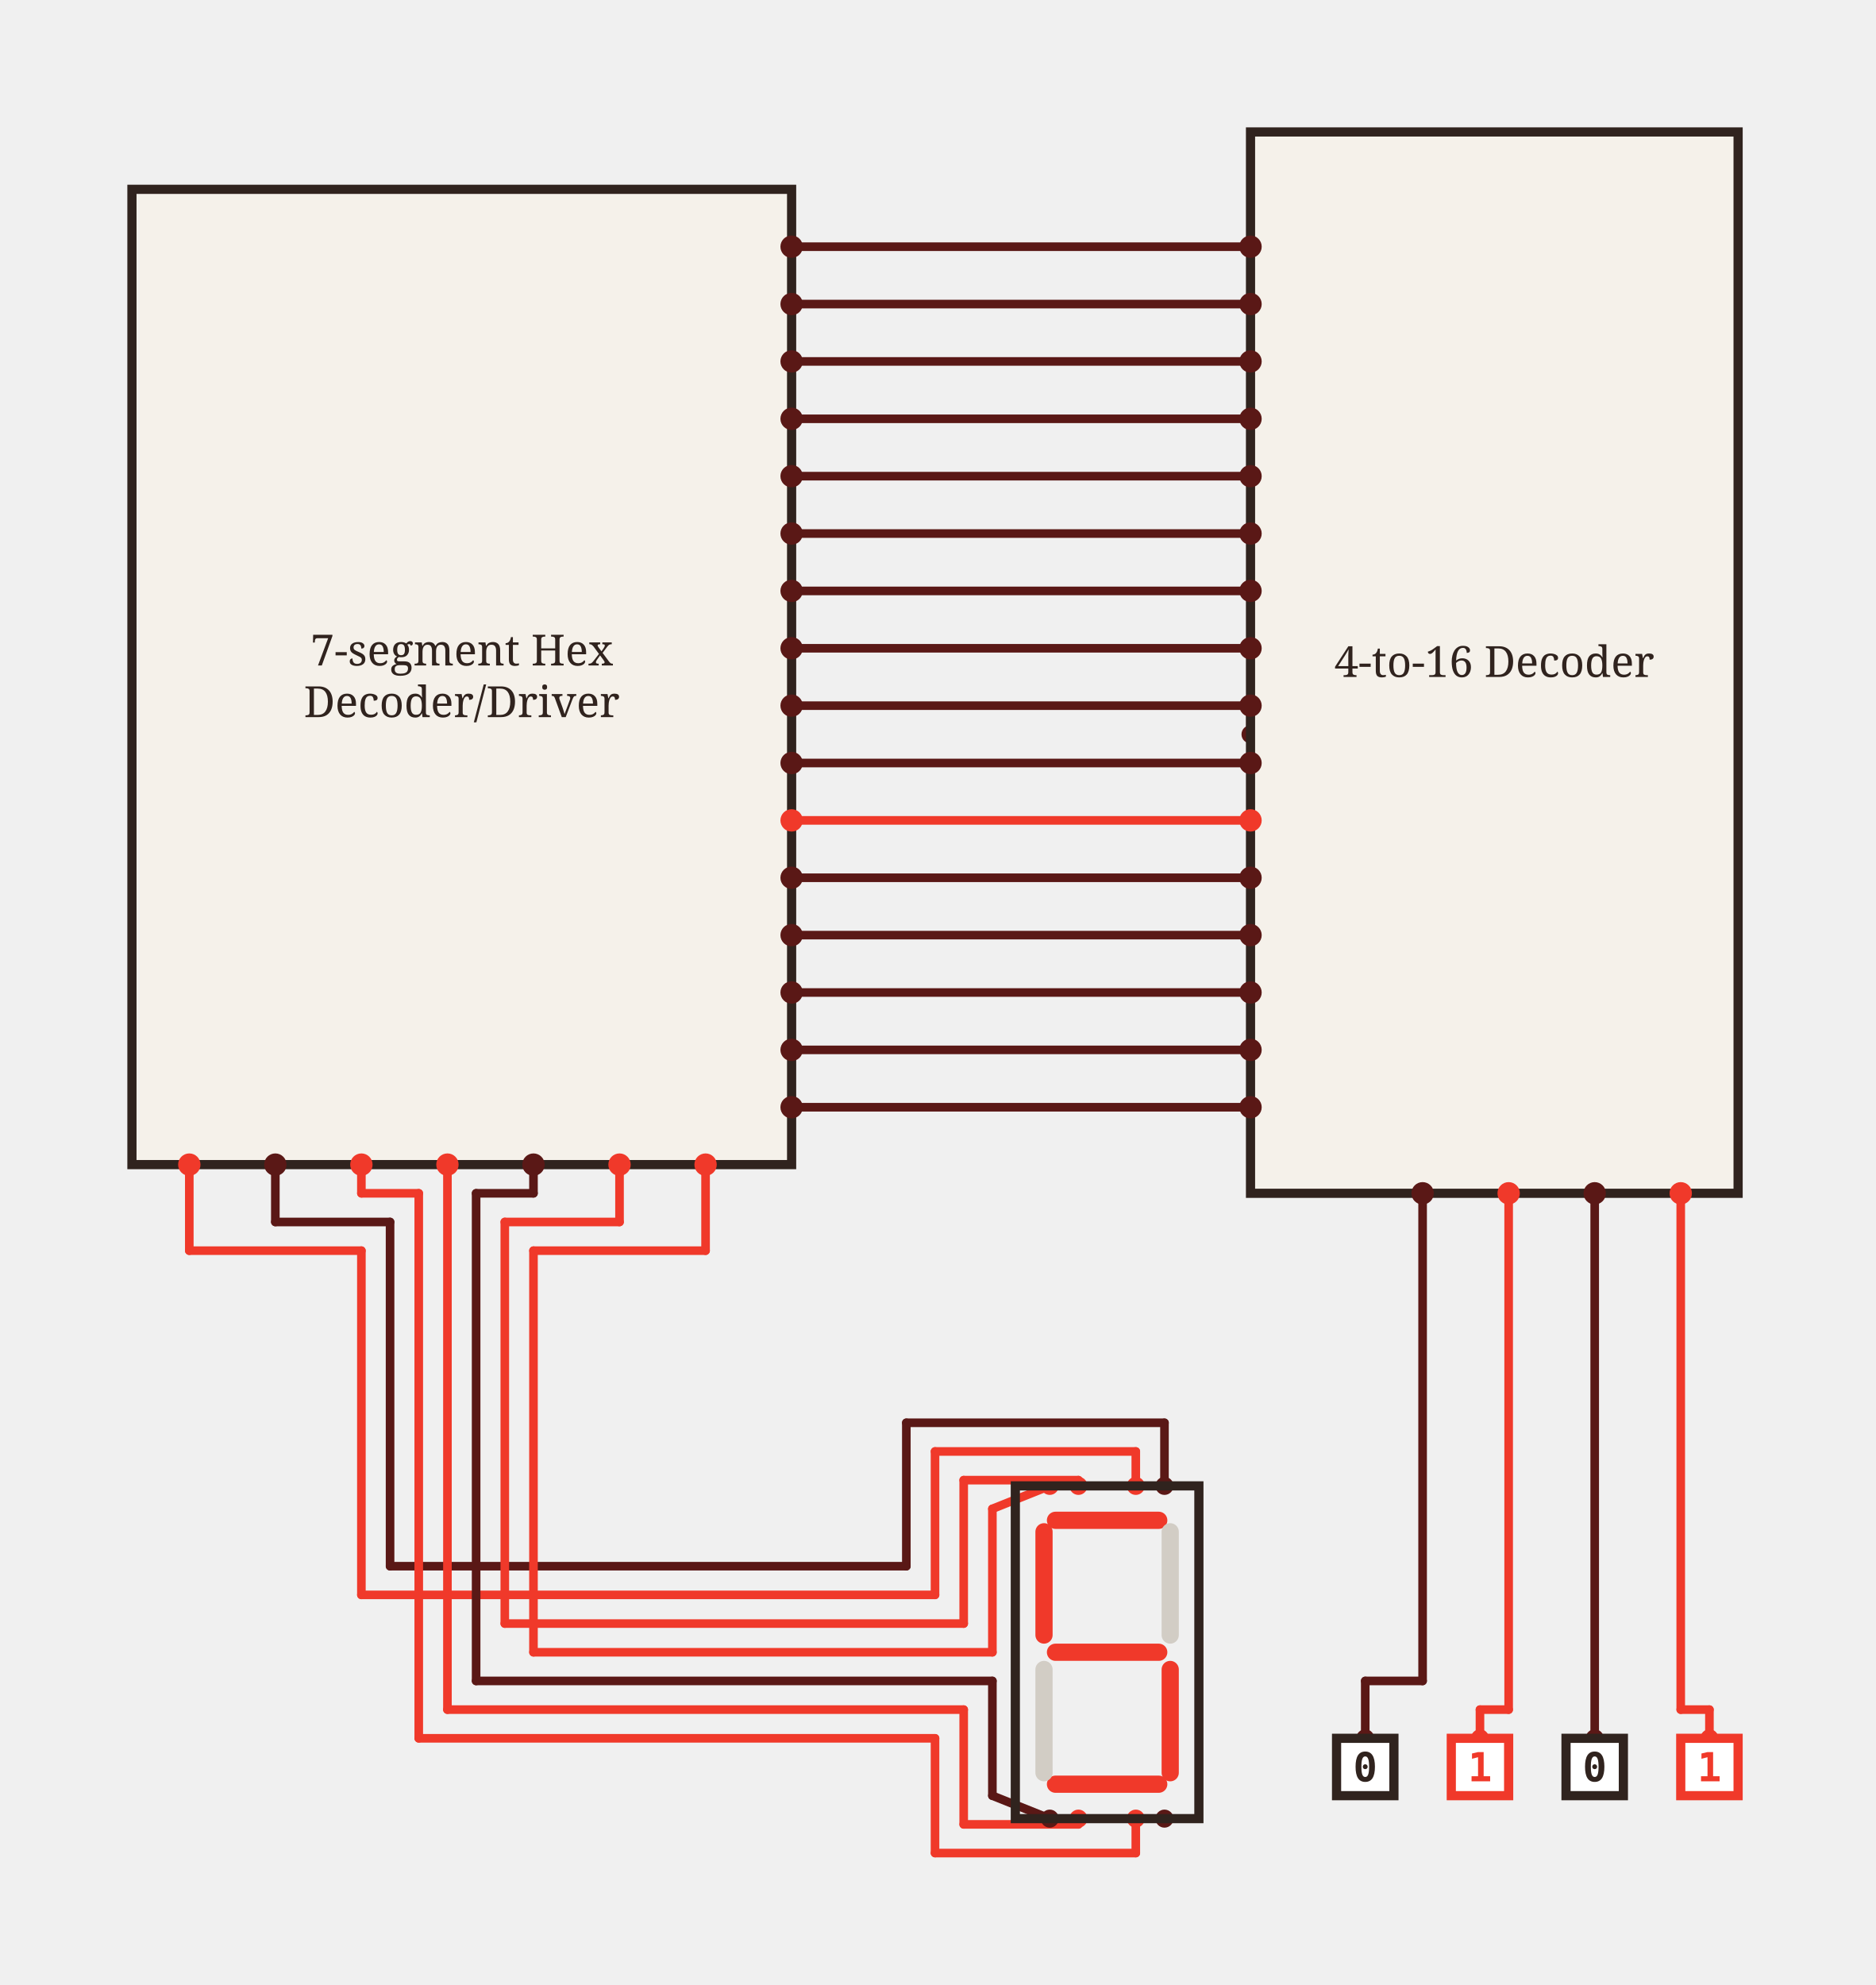
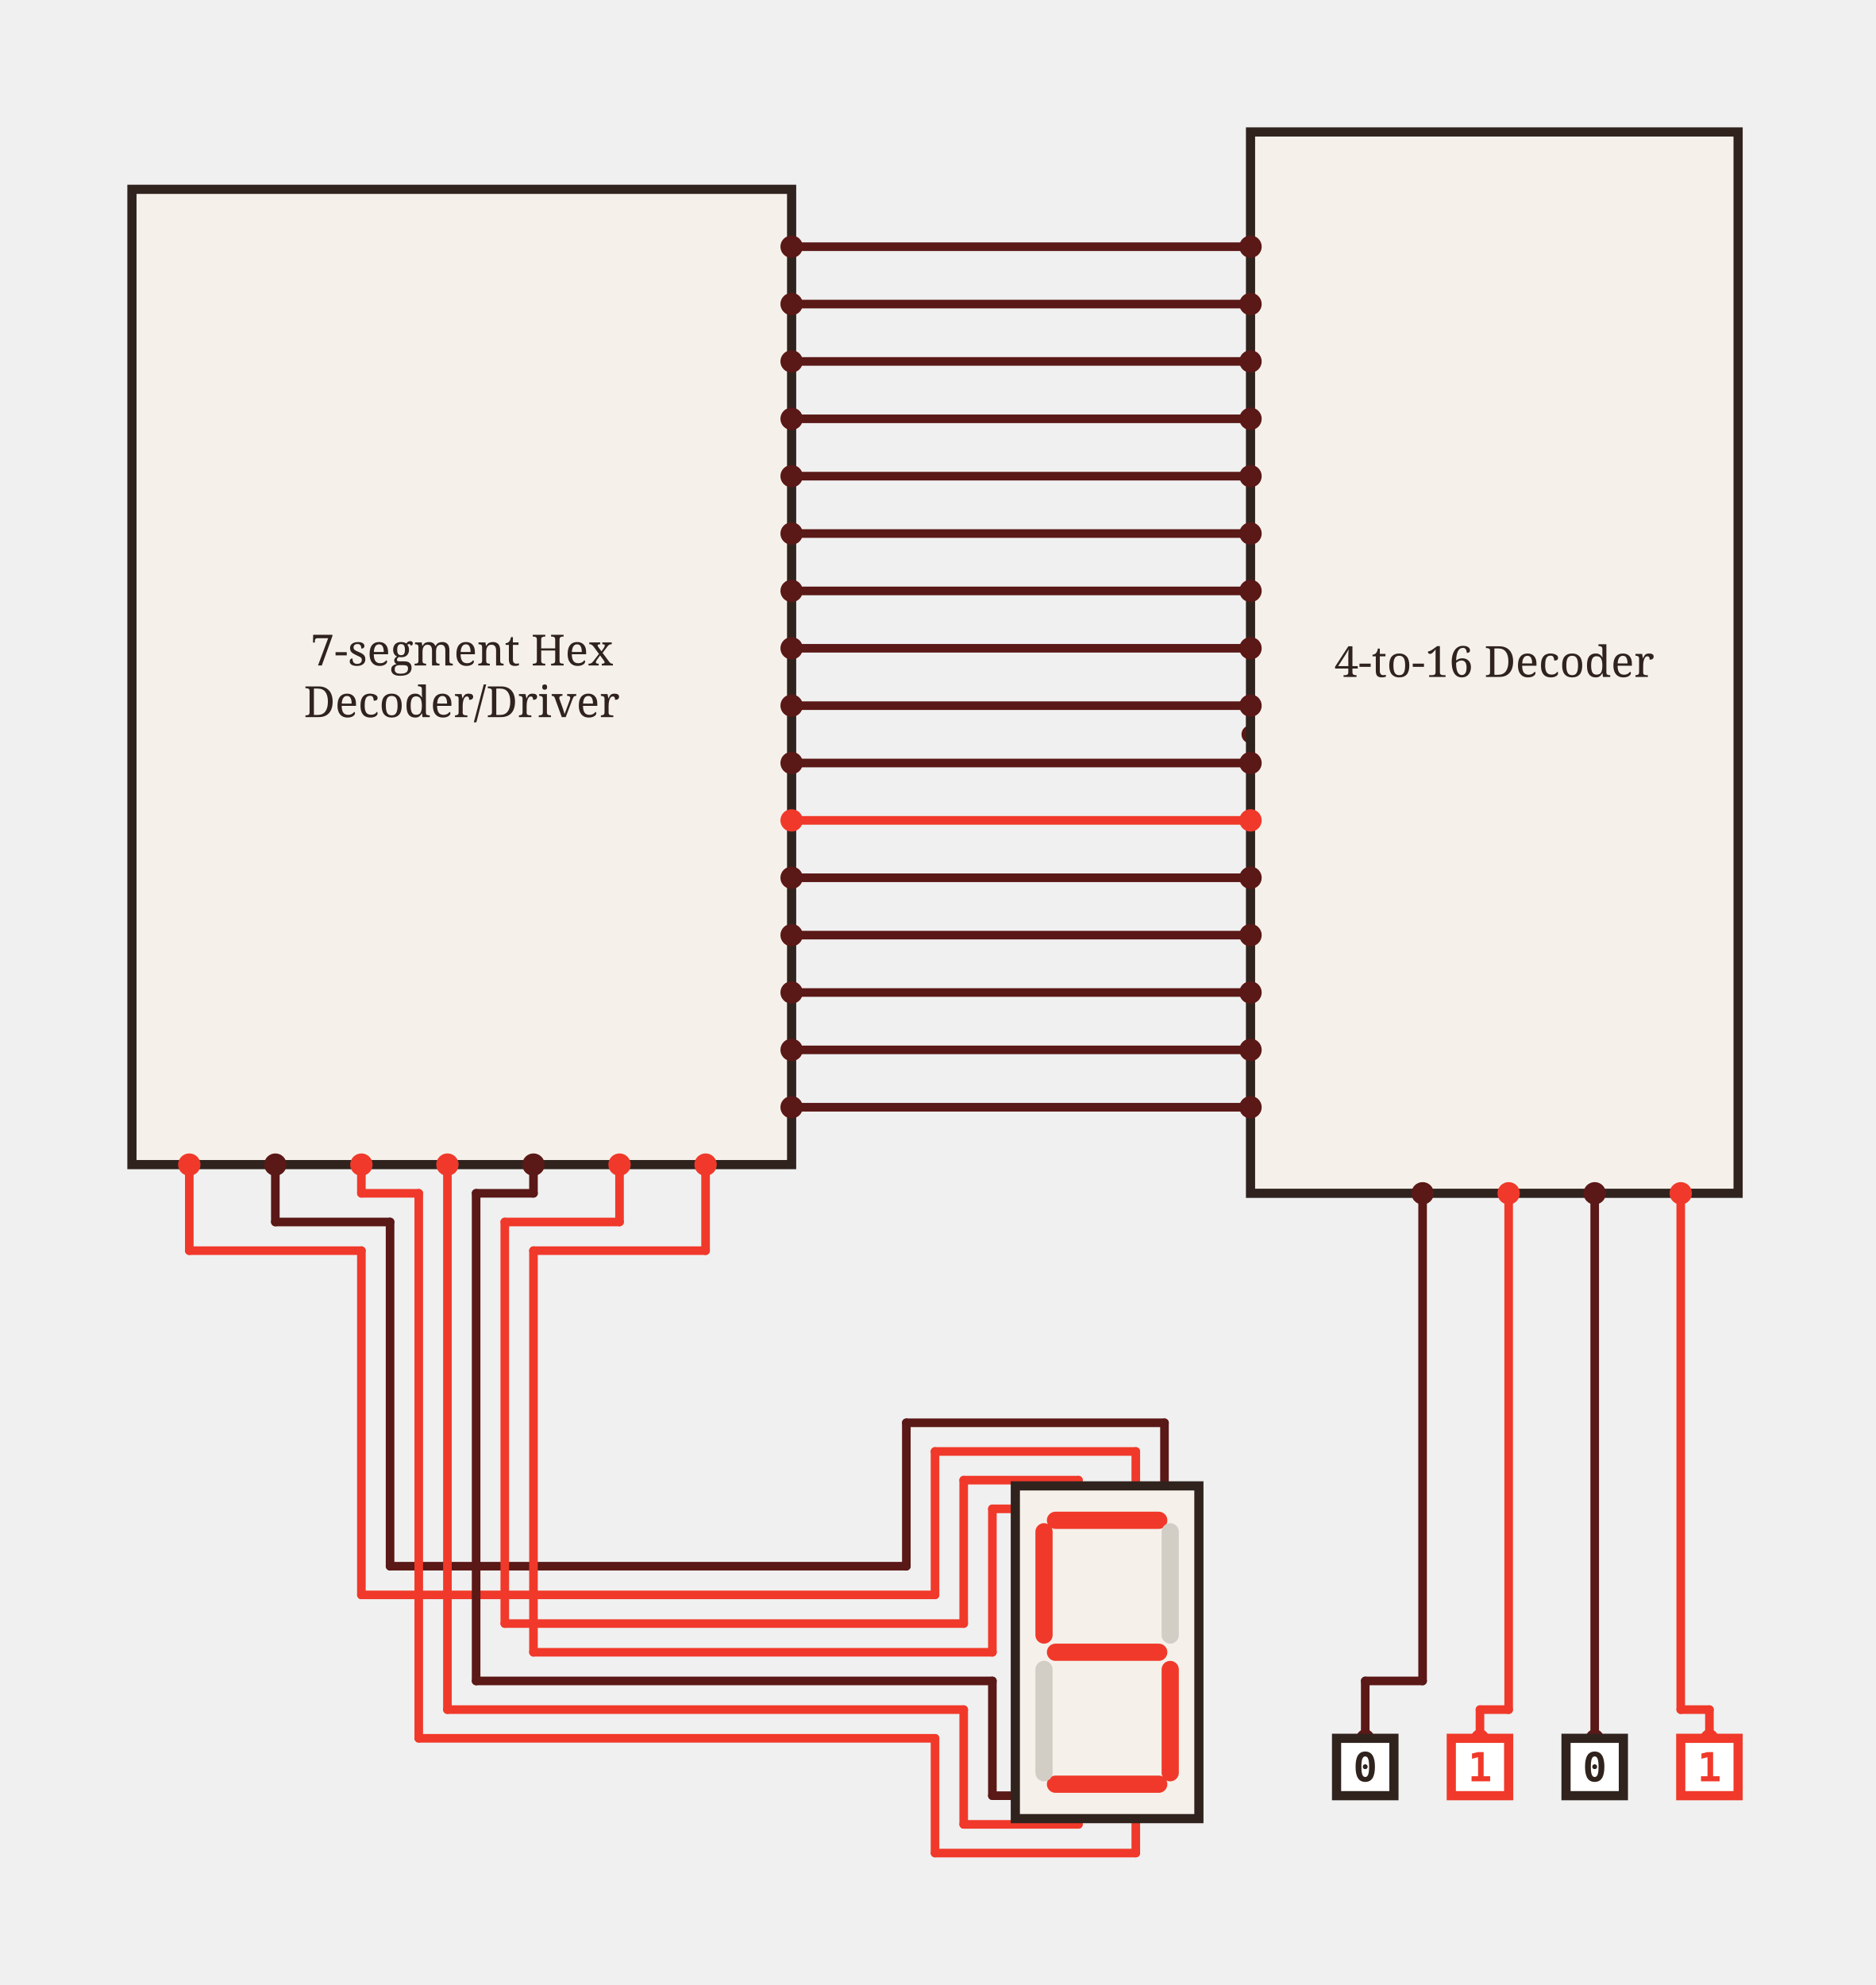
<svg xmlns="http://www.w3.org/2000/svg" width="1308" height="1384" viewBox="0 0 654 692">
  <g transform="translate(-574,266)">
    <line x1="1170" y1="340" x2="1170" y2="330" stroke="#f0392a" stroke-width="3.0" stroke-linecap="round" />
    <line x1="1130" y1="340" x2="1130" y2="150" stroke="#5a1816" stroke-width="3.0" stroke-linecap="round" />
    <line x1="1090" y1="340" x2="1090" y2="330" stroke="#f0392a" stroke-width="3.0" stroke-linecap="round" />
    <line x1="1050" y1="340" x2="1050" y2="320" stroke="#5a1816" stroke-width="3.0" stroke-linecap="round" />
    <line x1="1090" y1="330" x2="1100" y2="330" stroke="#f0392a" stroke-width="3.0" stroke-linecap="round" />
    <line x1="1100" y1="330" x2="1100" y2="150" stroke="#f0392a" stroke-width="3.0" stroke-linecap="round" />
    <line x1="1050" y1="320" x2="1070" y2="320" stroke="#5a1816" stroke-width="3.0" stroke-linecap="round" />
-     <line x1="950" y1="252" x2="950" y2="250" stroke="#f0392a" stroke-width="3.0" stroke-linecap="round" />
-     <line x1="970" y1="252" x2="970" y2="240" stroke="#f0392a" stroke-width="3.0" stroke-linecap="round" />
-     <line x1="980" y1="252" x2="980" y2="230" stroke="#5a1816" stroke-width="3.0" stroke-linecap="round" />
-     <line x1="950" y1="368" x2="950" y2="370" stroke="#f0392a" stroke-width="3.0" stroke-linecap="round" />
-     <line x1="970" y1="368" x2="970" y2="380" stroke="#f0392a" stroke-width="3.0" stroke-linecap="round" />
+     <line x1="940" y1="260" x2="920" y2="260" stroke="#f0392a" stroke-width="3.0" stroke-linecap="round" />
+     <line x1="950" y1="260" x2="950" y2="250" stroke="#f0392a" stroke-width="3.0" stroke-linecap="round" />
+     <line x1="970" y1="260" x2="970" y2="240" stroke="#f0392a" stroke-width="3.0" stroke-linecap="round" />
+     <line x1="980" y1="260" x2="980" y2="230" stroke="#5a1816" stroke-width="3.0" stroke-linecap="round" />
+     <line x1="940" y1="360" x2="920" y2="360" stroke="#5a1816" stroke-width="3.0" stroke-linecap="round" />
+     <line x1="950" y1="360" x2="950" y2="370" stroke="#f0392a" stroke-width="3.0" stroke-linecap="round" />
+     <line x1="970" y1="360" x2="970" y2="380" stroke="#f0392a" stroke-width="3.0" stroke-linecap="round" />
    <line x1="980" y1="230" x2="890" y2="230" stroke="#5a1816" stroke-width="3.0" stroke-linecap="round" />
    <line x1="950" y1="370" x2="910" y2="370" stroke="#f0392a" stroke-width="3.0" stroke-linecap="round" />
    <line x1="920" y1="360" x2="920" y2="320" stroke="#5a1816" stroke-width="3.0" stroke-linecap="round" />
    <line x1="910" y1="370" x2="910" y2="330" stroke="#f0392a" stroke-width="3.0" stroke-linecap="round" />
    <line x1="970" y1="380" x2="900" y2="380" stroke="#f0392a" stroke-width="3.0" stroke-linecap="round" />
    <line x1="900" y1="380" x2="900" y2="340" stroke="#f0392a" stroke-width="3.0" stroke-linecap="round" />
    <line x1="920" y1="320" x2="740" y2="320" stroke="#5a1816" stroke-width="3.0" stroke-linecap="round" />
    <line x1="910" y1="330" x2="730" y2="330" stroke="#f0392a" stroke-width="3.0" stroke-linecap="round" />
    <line x1="900" y1="340" x2="720" y2="340" stroke="#f0392a" stroke-width="3.0" stroke-linecap="round" />
    <line x1="920" y1="260" x2="920" y2="310" stroke="#f0392a" stroke-width="3.0" stroke-linecap="round" />
    <line x1="950" y1="250" x2="910" y2="250" stroke="#f0392a" stroke-width="3.0" stroke-linecap="round" />
    <line x1="910" y1="250" x2="910" y2="300" stroke="#f0392a" stroke-width="3.0" stroke-linecap="round" />
    <line x1="970" y1="240" x2="900" y2="240" stroke="#f0392a" stroke-width="3.0" stroke-linecap="round" />
    <line x1="900" y1="240" x2="900" y2="290" stroke="#f0392a" stroke-width="3.0" stroke-linecap="round" />
    <line x1="890" y1="230" x2="890" y2="280" stroke="#5a1816" stroke-width="3.0" stroke-linecap="round" />
    <line x1="910" y1="300" x2="750" y2="300" stroke="#f0392a" stroke-width="3.0" stroke-linecap="round" />
    <line x1="900" y1="290" x2="700" y2="290" stroke="#f0392a" stroke-width="3.0" stroke-linecap="round" />
    <line x1="890" y1="280" x2="710" y2="280" stroke="#5a1816" stroke-width="3.0" stroke-linecap="round" />
    <line x1="920" y1="310" x2="760" y2="310" stroke="#f0392a" stroke-width="3.0" stroke-linecap="round" />
    <line x1="700" y1="150" x2="720" y2="150" stroke="#f0392a" stroke-width="3.0" stroke-linecap="round" />
    <line x1="700" y1="150" x2="700" y2="140" stroke="#f0392a" stroke-width="3.0" stroke-linecap="round" />
    <line x1="720" y1="150" x2="720" y2="340" stroke="#f0392a" stroke-width="3.0" stroke-linecap="round" />
    <line x1="670" y1="160" x2="710" y2="160" stroke="#5a1816" stroke-width="3.0" stroke-linecap="round" />
    <line x1="670" y1="160" x2="670" y2="140" stroke="#5a1816" stroke-width="3.0" stroke-linecap="round" />
    <line x1="710" y1="160" x2="710" y2="280" stroke="#5a1816" stroke-width="3.0" stroke-linecap="round" />
    <line x1="640" y1="170" x2="700" y2="170" stroke="#f0392a" stroke-width="3.0" stroke-linecap="round" />
    <line x1="640" y1="170" x2="640" y2="140" stroke="#f0392a" stroke-width="3.0" stroke-linecap="round" />
    <line x1="700" y1="170" x2="700" y2="290" stroke="#f0392a" stroke-width="3.0" stroke-linecap="round" />
    <line x1="760" y1="150" x2="740" y2="150" stroke="#5a1816" stroke-width="3.0" stroke-linecap="round" />
    <line x1="760" y1="150" x2="760" y2="140" stroke="#5a1816" stroke-width="3.0" stroke-linecap="round" />
    <line x1="740" y1="150" x2="740" y2="320" stroke="#5a1816" stroke-width="3.0" stroke-linecap="round" />
    <line x1="790" y1="160" x2="750" y2="160" stroke="#f0392a" stroke-width="3.0" stroke-linecap="round" />
    <line x1="790" y1="160" x2="790" y2="140" stroke="#f0392a" stroke-width="3.0" stroke-linecap="round" />
    <line x1="820" y1="170" x2="760" y2="170" stroke="#f0392a" stroke-width="3.0" stroke-linecap="round" />
    <line x1="820" y1="170" x2="820" y2="140" stroke="#f0392a" stroke-width="3.0" stroke-linecap="round" />
    <line x1="760" y1="170" x2="760" y2="310" stroke="#f0392a" stroke-width="3.0" stroke-linecap="round" />
    <line x1="750" y1="160" x2="750" y2="300" stroke="#f0392a" stroke-width="3.0" stroke-linecap="round" />
    <line x1="730" y1="330" x2="730" y2="140" stroke="#f0392a" stroke-width="3.0" stroke-linecap="round" />
    <line x1="1010" y1="120" x2="850" y2="120" stroke="#5a1816" stroke-width="3.0" stroke-linecap="round" />
    <line x1="1010" y1="100" x2="850" y2="100" stroke="#5a1816" stroke-width="3.0" stroke-linecap="round" />
    <line x1="1010" y1="80" x2="850" y2="80" stroke="#5a1816" stroke-width="3.0" stroke-linecap="round" />
    <line x1="1010" y1="60" x2="850" y2="60" stroke="#5a1816" stroke-width="3.0" stroke-linecap="round" />
    <line x1="1010" y1="40" x2="850" y2="40" stroke="#5a1816" stroke-width="3.0" stroke-linecap="round" />
    <line x1="1010" y1="20" x2="850" y2="20" stroke="#f0392a" stroke-width="3.0" stroke-linecap="round" />
    <line x1="1010" y1="0" x2="850" y2="0" stroke="#5a1816" stroke-width="3.0" stroke-linecap="round" />
    <line x1="1010" y1="-20" x2="850" y2="-20" stroke="#5a1816" stroke-width="3.0" stroke-linecap="round" />
    <line x1="1010" y1="-20" x2="1010" y2="-10" stroke="#5a1816" stroke-width="3.0" stroke-linecap="round" />
    <line x1="1010" y1="-40" x2="850" y2="-40" stroke="#5a1816" stroke-width="3.0" stroke-linecap="round" />
    <line x1="1010" y1="-60" x2="850" y2="-60" stroke="#5a1816" stroke-width="3.0" stroke-linecap="round" />
    <line x1="1010" y1="-80" x2="850" y2="-80" stroke="#5a1816" stroke-width="3.0" stroke-linecap="round" />
    <line x1="1010" y1="-100" x2="850" y2="-100" stroke="#5a1816" stroke-width="3.0" stroke-linecap="round" />
    <line x1="1010" y1="-120" x2="850" y2="-120" stroke="#5a1816" stroke-width="3.0" stroke-linecap="round" />
    <line x1="1010" y1="-140" x2="850" y2="-140" stroke="#5a1816" stroke-width="3.0" stroke-linecap="round" />
    <line x1="1010" y1="-160" x2="850" y2="-160" stroke="#5a1816" stroke-width="3.0" stroke-linecap="round" />
    <line x1="1010" y1="-180" x2="850" y2="-180" stroke="#5a1816" stroke-width="3.0" stroke-linecap="round" />
    <line x1="1160" y1="150" x2="1160" y2="330" stroke="#f0392a" stroke-width="3.0" stroke-linecap="round" />
    <line x1="1070" y1="150" x2="1070" y2="320" stroke="#5a1816" stroke-width="3.0" stroke-linecap="round" />
    <line x1="1170" y1="330" x2="1160" y2="330" stroke="#f0392a" stroke-width="3.0" stroke-linecap="round" />
-     <line x1="940" y1="252" x2="920" y2="260" stroke="#f0392a" stroke-width="3.0" stroke-linecap="round" />
-     <line x1="940" y1="368" x2="920" y2="360" stroke="#5a1816" stroke-width="3.0" stroke-linecap="round" />
    <circle cx="1170" cy="340" r="3.15" fill="#f0392a" />
    <circle cx="1130" cy="340" r="3.15" fill="#5a1816" />
    <circle cx="1090" cy="340" r="3.15" fill="#f0392a" />
    <circle cx="1050" cy="340" r="3.15" fill="#5a1816" />
-     <circle cx="940" cy="252" r="3.15" fill="#f0392a" />
-     <circle cx="950" cy="252" r="3.15" fill="#f0392a" />
-     <circle cx="970" cy="252" r="3.15" fill="#f0392a" />
-     <circle cx="980" cy="252" r="3.15" fill="#5a1816" />
-     <circle cx="940" cy="368" r="3.15" fill="#5a1816" />
-     <circle cx="950" cy="368" r="3.15" fill="#f0392a" />
-     <circle cx="970" cy="368" r="3.15" fill="#f0392a" />
-     <circle cx="980" cy="368" r="3.15" fill="#5a1816" />
+     <circle cx="940" cy="260" r="3.15" fill="#f0392a" />
+     <circle cx="950" cy="260" r="3.15" fill="#f0392a" />
+     <circle cx="970" cy="260" r="3.15" fill="#f0392a" />
+     <circle cx="980" cy="260" r="3.15" fill="#5a1816" />
+     <circle cx="940" cy="360" r="3.15" fill="#5a1816" />
+     <circle cx="950" cy="360" r="3.15" fill="#f0392a" />
+     <circle cx="970" cy="360" r="3.15" fill="#f0392a" />
+     <circle cx="980" cy="360" r="3.15" fill="#5a1816" />
    <circle cx="1010" cy="120" r="3.15" fill="#5a1816" />
    <circle cx="1010" cy="100" r="3.15" fill="#5a1816" />
    <circle cx="1010" cy="80" r="3.15" fill="#5a1816" />
    <circle cx="1010" cy="60" r="3.15" fill="#5a1816" />
    <circle cx="1010" cy="40" r="3.15" fill="#5a1816" />
    <circle cx="1010" cy="20" r="3.15" fill="#f0392a" />
    <circle cx="1010" cy="0" r="3.15" fill="#5a1816" />
    <circle cx="1010" cy="-20" r="3.15" fill="#5a1816" />
    <circle cx="1010" cy="-40" r="3.15" fill="#5a1816" />
    <circle cx="1010" cy="-60" r="3.15" fill="#5a1816" />
    <circle cx="1010" cy="-80" r="3.15" fill="#5a1816" />
    <circle cx="1010" cy="-100" r="3.15" fill="#5a1816" />
    <circle cx="1010" cy="-120" r="3.15" fill="#5a1816" />
    <circle cx="1010" cy="-140" r="3.15" fill="#5a1816" />
    <circle cx="1010" cy="-160" r="3.15" fill="#5a1816" />
    <circle cx="1010" cy="-180" r="3.15" fill="#5a1816" />
    <circle cx="1130" cy="150" r="3.15" fill="#5a1816" />
    <circle cx="1160" cy="150" r="3.15" fill="#f0392a" />
    <circle cx="1070" cy="150" r="3.15" fill="#5a1816" />
    <circle cx="1100" cy="150" r="3.15" fill="#f0392a" />
    <circle cx="850" cy="-180" r="3.15" fill="#5a1816" />
    <circle cx="850" cy="120" r="3.15" fill="#5a1816" />
    <circle cx="850" cy="100" r="3.15" fill="#5a1816" />
    <circle cx="850" cy="80" r="3.15" fill="#5a1816" />
    <circle cx="850" cy="60" r="3.15" fill="#5a1816" />
    <circle cx="850" cy="40" r="3.15" fill="#5a1816" />
    <circle cx="850" cy="20" r="3.15" fill="#f0392a" />
    <circle cx="850" cy="0" r="3.15" fill="#5a1816" />
    <circle cx="850" cy="-20" r="3.15" fill="#5a1816" />
    <circle cx="850" cy="-40" r="3.15" fill="#5a1816" />
    <circle cx="850" cy="-60" r="3.15" fill="#5a1816" />
    <circle cx="850" cy="-80" r="3.15" fill="#5a1816" />
    <circle cx="850" cy="-100" r="3.15" fill="#5a1816" />
    <circle cx="850" cy="-120" r="3.15" fill="#5a1816" />
    <circle cx="850" cy="-140" r="3.15" fill="#5a1816" />
    <circle cx="850" cy="-160" r="3.15" fill="#5a1816" />
    <circle cx="640" cy="140" r="3.15" fill="#f0392a" />
    <circle cx="670" cy="140" r="3.15" fill="#5a1816" />
    <circle cx="700" cy="140" r="3.15" fill="#f0392a" />
    <circle cx="730" cy="140" r="3.15" fill="#f0392a" />
    <circle cx="760" cy="140" r="3.15" fill="#5a1816" />
    <circle cx="790" cy="140" r="3.15" fill="#f0392a" />
    <circle cx="820" cy="140" r="3.15" fill="#f0392a" />
    <circle cx="1010" cy="-10" r="3.15" fill="#5a1816" />
    <rect x="1160" y="340" width="20" height="20" fill="#ffffff" stroke="#f0392a" stroke-width="3.2" />
    <text x="1170" y="355" font-family="Fira Code, ui-monospace, monospace" font-size="14" font-weight="600" text-anchor="middle" fill="#f0392a">1</text>
    <rect x="1120" y="340" width="20" height="20" fill="#ffffff" stroke="#30231e" stroke-width="3.2" />
    <text x="1130" y="355" font-family="Fira Code, ui-monospace, monospace" font-size="14" font-weight="600" text-anchor="middle" fill="#30231e">0</text>
    <rect x="1080" y="340" width="20" height="20" fill="#ffffff" stroke="#f0392a" stroke-width="3.2" />
    <text x="1090" y="355" font-family="Fira Code, ui-monospace, monospace" font-size="14" font-weight="600" text-anchor="middle" fill="#f0392a">1</text>
    <rect x="1040" y="340" width="20" height="20" fill="#ffffff" stroke="#30231e" stroke-width="3.2" />
    <text x="1050" y="355" font-family="Fira Code, ui-monospace, monospace" font-size="14" font-weight="600" text-anchor="middle" fill="#30231e">0</text>
    <g transform="translate(960,310) rotate(0)">
-       <rect x="-32" y="-58" width="64" height="116" fill="none" stroke="#30231e" stroke-width="3.2" />
+       <rect x="-32" y="-58" width="64" height="116" fill="#f5f1ea" stroke="#30231e" stroke-width="3.2" />
      <path d="M -18 -46 L 18 -46" stroke="#f0392a" stroke-width="6" stroke-linecap="round" />
      <path d="M 22 -42 L 22 -6" stroke="#d2cdc5" stroke-width="6" stroke-linecap="round" />
      <path d="M 22 6 L 22 42" stroke="#f0392a" stroke-width="6" stroke-linecap="round" />
      <path d="M -18 46 L 18 46" stroke="#f0392a" stroke-width="6" stroke-linecap="round" />
      <path d="M -22 6 L -22 42" stroke="#d2cdc5" stroke-width="6" stroke-linecap="round" />
      <path d="M -22 -42 L -22 -6" stroke="#f0392a" stroke-width="6" stroke-linecap="round" />
      <path d="M -18 0 L 18 0" stroke="#f0392a" stroke-width="6" stroke-linecap="round" />
    </g>
    <rect x="1010" y="-220" width="170" height="370" fill="#f5f1ea" stroke="#30231e" stroke-width="3.2" />
    <text x="1095.0" y="-30.0" font-family="Young Serif, Georgia, serif" font-size="15" text-anchor="middle" fill="#30231e">4-to-16 Decoder</text>
    <circle cx="1130" cy="150" r="3.9" fill="#5a1816" />
    <circle cx="1160" cy="150" r="3.9" fill="#f0392a" />
    <circle cx="1070" cy="150" r="3.9" fill="#5a1816" />
    <circle cx="1100" cy="150" r="3.9" fill="#f0392a" />
    <circle cx="1010" cy="120" r="3.9" fill="#5a1816" />
    <circle cx="1010" cy="100" r="3.9" fill="#5a1816" />
    <circle cx="1010" cy="80" r="3.9" fill="#5a1816" />
    <circle cx="1010" cy="60" r="3.9" fill="#5a1816" />
    <circle cx="1010" cy="40" r="3.9" fill="#5a1816" />
    <circle cx="1010" cy="20" r="3.9" fill="#f0392a" />
    <circle cx="1010" cy="0" r="3.9" fill="#5a1816" />
    <circle cx="1010" cy="-20" r="3.9" fill="#5a1816" />
    <circle cx="1010" cy="-40" r="3.9" fill="#5a1816" />
    <circle cx="1010" cy="-60" r="3.9" fill="#5a1816" />
    <circle cx="1010" cy="-80" r="3.9" fill="#5a1816" />
    <circle cx="1010" cy="-100" r="3.9" fill="#5a1816" />
    <circle cx="1010" cy="-120" r="3.9" fill="#5a1816" />
    <circle cx="1010" cy="-140" r="3.9" fill="#5a1816" />
    <circle cx="1010" cy="-160" r="3.9" fill="#5a1816" />
    <circle cx="1010" cy="-180" r="3.9" fill="#5a1816" />
    <rect x="620" y="-200" width="230" height="340" fill="#f5f1ea" stroke="#30231e" stroke-width="3.2" />
    <text x="735.0" y="-34.0" font-family="Young Serif, Georgia, serif" font-size="15" text-anchor="middle" fill="#30231e">7-segment Hex</text>
    <text x="735.0" y="-16.0" font-family="Young Serif, Georgia, serif" font-size="15" text-anchor="middle" fill="#30231e">Decoder/Driver</text>
    <circle cx="850" cy="120" r="3.9" fill="#5a1816" />
    <circle cx="850" cy="100" r="3.9" fill="#5a1816" />
    <circle cx="850" cy="80" r="3.9" fill="#5a1816" />
    <circle cx="850" cy="60" r="3.9" fill="#5a1816" />
    <circle cx="850" cy="40" r="3.9" fill="#5a1816" />
    <circle cx="850" cy="20" r="3.9" fill="#f0392a" />
    <circle cx="850" cy="0" r="3.9" fill="#5a1816" />
    <circle cx="850" cy="-20" r="3.9" fill="#5a1816" />
    <circle cx="850" cy="-40" r="3.9" fill="#5a1816" />
    <circle cx="850" cy="-60" r="3.9" fill="#5a1816" />
    <circle cx="850" cy="-80" r="3.9" fill="#5a1816" />
    <circle cx="850" cy="-100" r="3.9" fill="#5a1816" />
    <circle cx="850" cy="-120" r="3.9" fill="#5a1816" />
    <circle cx="850" cy="-140" r="3.9" fill="#5a1816" />
    <circle cx="850" cy="-160" r="3.9" fill="#5a1816" />
    <circle cx="850" cy="-180" r="3.9" fill="#5a1816" />
    <circle cx="640" cy="140" r="3.9" fill="#f0392a" />
    <circle cx="670" cy="140" r="3.9" fill="#5a1816" />
    <circle cx="700" cy="140" r="3.9" fill="#f0392a" />
    <circle cx="730" cy="140" r="3.9" fill="#f0392a" />
    <circle cx="760" cy="140" r="3.9" fill="#5a1816" />
    <circle cx="790" cy="140" r="3.9" fill="#f0392a" />
    <circle cx="820" cy="140" r="3.9" fill="#f0392a" />
  </g>
</svg>
